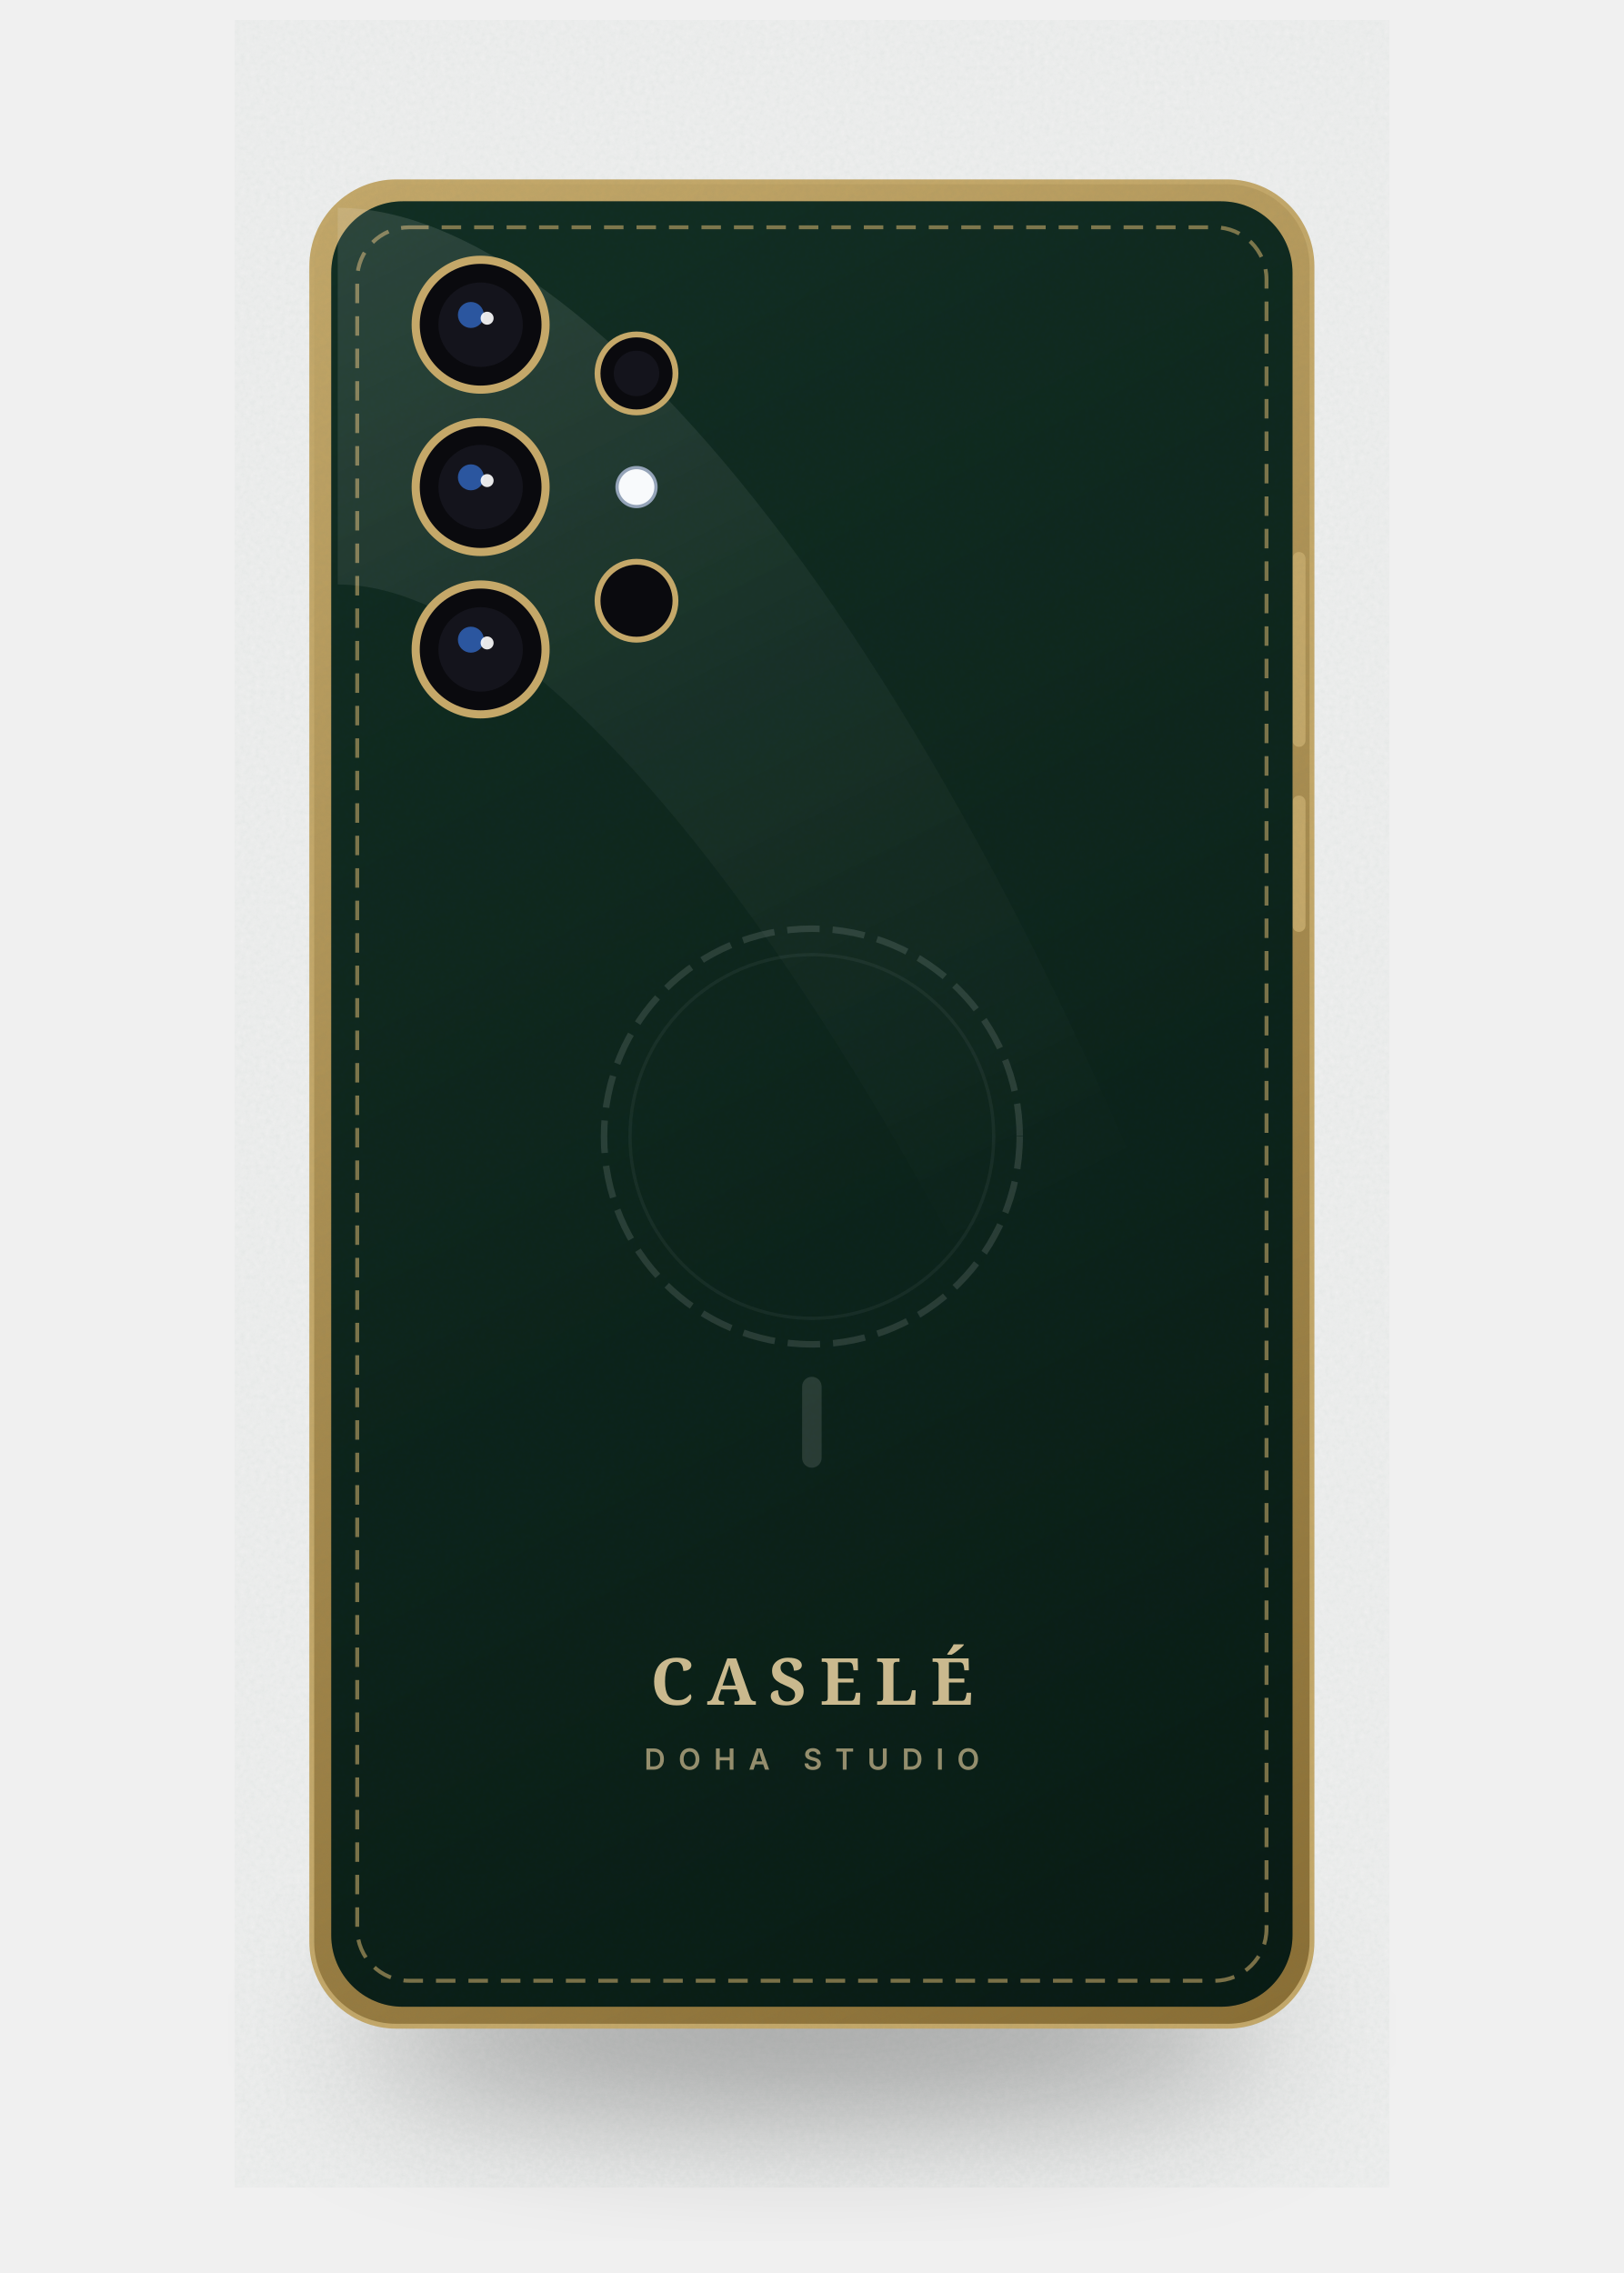
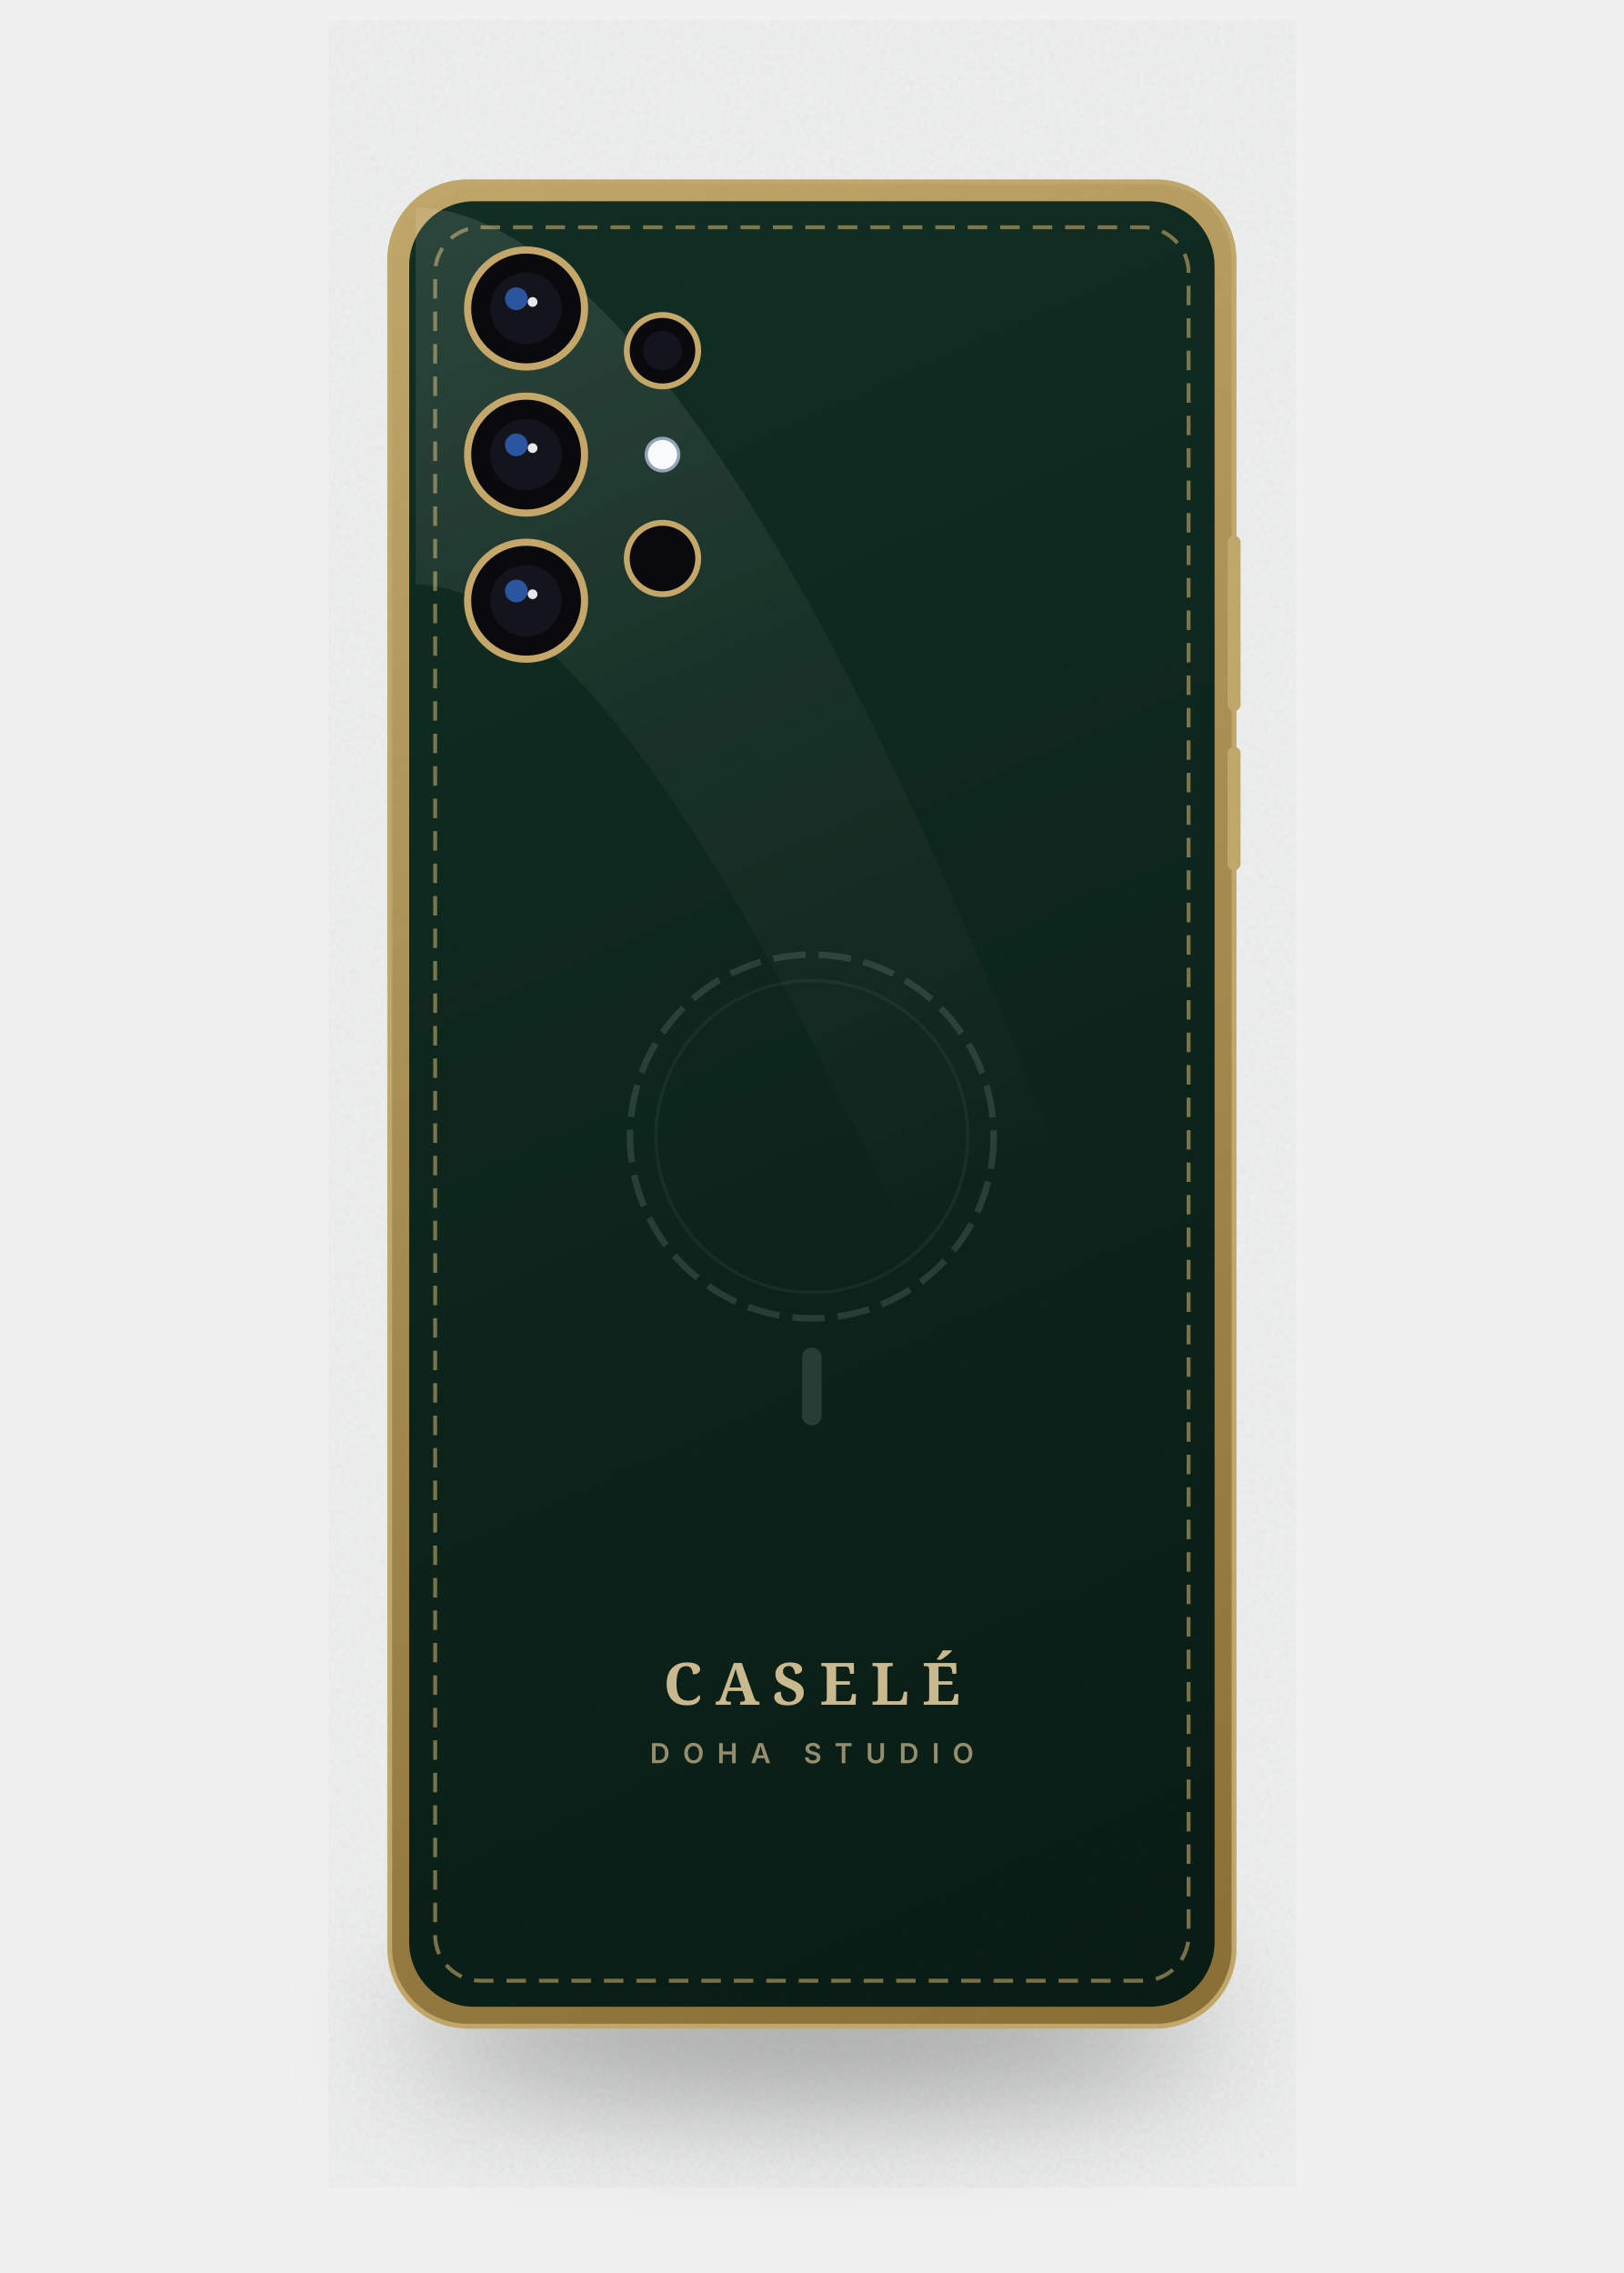
<svg xmlns="http://www.w3.org/2000/svg" viewBox="0 0 500 700" fill="none">
  <defs>
-     <filter id="groundShadow_forest-green_back_samsung" x="50" y="580" width="400" height="110" filterUnits="userSpaceOnUse">
-       <feGaussianBlur stdDeviation="22" />
+     <filter id="groundShadow_forest-green_back_samsung" x="70" y="580" width="360" height="110" filterUnits="userSpaceOnUse">
+       <feGaussianBlur stdDeviation="20" />
      <feColorMatrix type="matrix" values="0 0 0 0 0   0 0 0 0 0   0 0 0 0 0  0 0 0 0.35 0" />
    </filter>
-     <filter id="camShadow_forest-green_back_samsung" x="100" y="60" width="320" height="150" filterUnits="userSpaceOnUse">
-       <feDropShadow dx="0" dy="8" stdDeviation="10" flood-color="#000000" flood-opacity="0.45" />
+     <filter id="camShadow_forest-green_back_samsung" x="120" y="60" width="280" height="140" filterUnits="userSpaceOnUse">
+       <feDropShadow dx="0" dy="6" stdDeviation="8" flood-color="#000000" flood-opacity="0.45" />
    </filter>
-     <linearGradient id="bodyGrad_forest-green_back_samsung" x1="100" y1="50" x2="400" y2="630" gradientUnits="userSpaceOnUse">
+     <linearGradient id="bodyGrad_forest-green_back_samsung" x1="120" y1="50" x2="380" y2="630" gradientUnits="userSpaceOnUse">
      <stop offset="0%" stop-color="#143026" />
      <stop offset="50%" stop-color="#0D221B" />
      <stop offset="100%" stop-color="#071410" />
    </linearGradient>
-     <linearGradient id="edgeGrad_forest-green_back_samsung" x1="100" y1="50" x2="400" y2="630" gradientUnits="userSpaceOnUse">
+     <linearGradient id="edgeGrad_forest-green_back_samsung" x1="120" y1="50" x2="380" y2="630" gradientUnits="userSpaceOnUse">
      <stop offset="0%" stop-color="#C5A869" />
      <stop offset="100%" stop-color="#8A6D33" />
    </linearGradient>
-     <linearGradient id="camGrad_forest-green_back_samsung" x1="120" y1="70" x2="240" y2="190" gradientUnits="userSpaceOnUse">
+     <linearGradient id="camGrad_forest-green_back_samsung" x1="140" y1="70" x2="250" y2="180" gradientUnits="userSpaceOnUse">
      <stop offset="0%" stop-color="#C5A869" />
      <stop offset="100%" stop-color="#8A6D33" />
    </linearGradient>
-     <linearGradient id="glareGrad_forest-green_back_samsung" x1="100" y1="50" x2="350" y2="550" gradientUnits="userSpaceOnUse">
+     <linearGradient id="glareGrad_forest-green_back_samsung" x1="120" y1="50" x2="350" y2="550" gradientUnits="userSpaceOnUse">
      <stop offset="0%" stop-color="#FFFFFF" stop-opacity="0.12" />
      <stop offset="35%" stop-color="#FFFFFF" stop-opacity="0.04" />
      <stop offset="70%" stop-color="#FFFFFF" stop-opacity="0" />
    </linearGradient>
    <filter id="leatherTexture_forest-green_back_samsung">
      <feTurbulence type="fractalNoise" baseFrequency="0.65" numOctaves="3" result="noise" />
      <feColorMatrix type="matrix" values="0 0 0 0 0.1   0 0 0 0 0.2   0 0 0 0 0.15  0 0 0 0.25 0" in="noise" result="coloredNoise" />
      <feBlend mode="multiply" in="SourceGraphic" in2="coloredNoise" />
    </filter>
  </defs>
-   <ellipse cx="250" cy="625" rx="140" ry="24" fill="#000000" filter="url(#groundShadow_forest-green_back_samsung)" />
-   <rect x="96" y="56" width="308" height="568" rx="26" fill="url(#edgeGrad_forest-green_back_samsung)" stroke="#C5A869" stroke-width="1.5" />
-   <rect x="398" y="170" width="4" height="60" rx="2" fill="#C5A869" />
-   <rect x="398" y="245" width="4" height="42" rx="2" fill="#C5A869" />
-   <rect x="102" y="62" width="296" height="556" rx="22" fill="url(#bodyGrad_forest-green_back_samsung)" />
-   <rect x="102" y="62" width="296" height="556" rx="22" fill="#0E2E20" opacity="0.3" filter="url(#leatherTexture_forest-green_back_samsung)" />
-   <rect x="110" y="70" width="280" height="540" rx="16" fill="none" stroke="#C5A869" stroke-width="1.2" stroke-dasharray="6 4" opacity="0.6" />
+   <ellipse cx="250" cy="625" rx="125" ry="20" fill="#000000" filter="url(#groundShadow_forest-green_back_samsung)" />
+   <rect x="120" y="56" width="260" height="568" rx="24" fill="url(#edgeGrad_forest-green_back_samsung)" stroke="#C5A869" stroke-width="1.5" />
+   <rect x="378" y="165" width="4" height="54" rx="2" fill="#C5A869" />
+   <rect x="378" y="230" width="4" height="38" rx="2" fill="#C5A869" />
+   <rect x="126" y="62" width="248" height="556" rx="20" fill="url(#bodyGrad_forest-green_back_samsung)" />
+   <rect x="126" y="62" width="248" height="556" rx="20" fill="#0E2E20" opacity="0.3" filter="url(#leatherTexture_forest-green_back_samsung)" />
+   <rect x="134" y="70" width="232" height="540" rx="14" fill="none" stroke="#C5A869" stroke-width="1.2" stroke-dasharray="6 4" opacity="0.6" />
  <g opacity="0.12">
-     <circle cx="250" cy="350" r="64" stroke="#FFFFFF" stroke-width="2" stroke-dasharray="10 4" fill="none" />
-     <circle cx="250" cy="350" r="56" stroke="#FFFFFF" stroke-width="1" fill="none" opacity="0.4" />
-     <rect x="247" y="424" width="6" height="28" rx="3" fill="#FFFFFF" />
+     <circle cx="250" cy="350" r="56" stroke="#FFFFFF" stroke-width="2" stroke-dasharray="10 4" fill="none" />
+     <circle cx="250" cy="350" r="48" stroke="#FFFFFF" stroke-width="1" fill="none" opacity="0.4" />
+     <rect x="247" y="415" width="6" height="24" rx="3" fill="#FFFFFF" />
  </g>
-   <path d="M104 64 C 180 64, 300 200, 396 480 L396 616 C 300 350, 180 180, 104 180 Z" fill="url(#glareGrad_forest-green_back_samsung)" />
+   <path d="M128 64 C 190 64, 280 200, 368 480 L368 616 C 280 350, 190 180, 128 180 Z" fill="url(#glareGrad_forest-green_back_samsung)" />
  <g>
-     <circle cx="148" cy="100" r="20" fill="#0A0A0E" stroke="#C5A869" stroke-width="2.5" />
-     <circle cx="148" cy="100" r="13" fill="#14141C" />
-     <circle cx="145" cy="97" r="4" fill="#3B82F6" opacity="0.6" />
-     <circle cx="150" cy="98" r="2" fill="#FFFFFF" opacity="0.9" />
-     <circle cx="148" cy="150" r="20" fill="#0A0A0E" stroke="#C5A869" stroke-width="2.5" />
-     <circle cx="148" cy="150" r="13" fill="#14141C" />
-     <circle cx="145" cy="147" r="4" fill="#3B82F6" opacity="0.6" />
-     <circle cx="150" cy="148" r="2" fill="#FFFFFF" opacity="0.9" />
-     <circle cx="148" cy="200" r="20" fill="#0A0A0E" stroke="#C5A869" stroke-width="2.5" />
-     <circle cx="148" cy="200" r="13" fill="#14141C" />
-     <circle cx="145" cy="197" r="4" fill="#3B82F6" opacity="0.6" />
-     <circle cx="150" cy="198" r="2" fill="#FFFFFF" opacity="0.9" />
-     <circle cx="196" cy="115" r="12" fill="#0A0A0E" stroke="#C5A869" stroke-width="1.8" />
-     <circle cx="196" cy="115" r="7" fill="#14141C" />
-     <circle cx="196" cy="150" r="6" fill="#F8FAFC" stroke="#94A3B8" stroke-width="1" />
-     <circle cx="196" cy="185" r="12" fill="#0A0A0E" stroke="#C5A869" stroke-width="1.8" />
+     <circle cx="162" cy="95" r="18" fill="#0A0A0E" stroke="#C5A869" stroke-width="2.2" />
+     <circle cx="162" cy="95" r="11" fill="#14141C" />
+     <circle cx="159" cy="92" r="3.5" fill="#3B82F6" opacity="0.6" />
+     <circle cx="164" cy="93" r="1.5" fill="#FFFFFF" opacity="0.9" />
+     <circle cx="162" cy="140" r="18" fill="#0A0A0E" stroke="#C5A869" stroke-width="2.2" />
+     <circle cx="162" cy="140" r="11" fill="#14141C" />
+     <circle cx="159" cy="137" r="3.5" fill="#3B82F6" opacity="0.6" />
+     <circle cx="164" cy="138" r="1.5" fill="#FFFFFF" opacity="0.9" />
+     <circle cx="162" cy="185" r="18" fill="#0A0A0E" stroke="#C5A869" stroke-width="2.2" />
+     <circle cx="162" cy="185" r="11" fill="#14141C" />
+     <circle cx="159" cy="182" r="3.5" fill="#3B82F6" opacity="0.6" />
+     <circle cx="164" cy="183" r="1.5" fill="#FFFFFF" opacity="0.9" />
+     <circle cx="204" cy="108" r="11" fill="#0A0A0E" stroke="#C5A869" stroke-width="1.8" />
+     <circle cx="204" cy="108" r="6" fill="#14141C" />
+     <circle cx="204" cy="140" r="5" fill="#F8FAFC" stroke="#94A3B8" stroke-width="1" />
+     <circle cx="204" cy="172" r="11" fill="#0A0A0E" stroke="#C5A869" stroke-width="1.8" />
  </g>
-   <text x="250" y="525" text-anchor="middle" font-family="'Cinzel', 'Playfair Display', Georgia, serif" font-size="20" font-weight="700" fill="#DFCA9B" opacity="0.9" letter-spacing="4">CASELÉ</text>
-   <text x="250" y="545" text-anchor="middle" font-family="'Inter', sans-serif" font-size="9" font-weight="600" fill="#DFCA9B" opacity="0.65" letter-spacing="4">DOHA STUDIO</text>
+   <text x="250" y="525" text-anchor="middle" font-family="'Cinzel', 'Playfair Display', Georgia, serif" font-size="18" font-weight="700" fill="#DFCA9B" opacity="0.9" letter-spacing="4">CASELÉ</text>
+   <text x="250" y="543" text-anchor="middle" font-family="'Inter', sans-serif" font-size="8.5" font-weight="600" fill="#DFCA9B" opacity="0.65" letter-spacing="4">DOHA STUDIO</text>
</svg>
